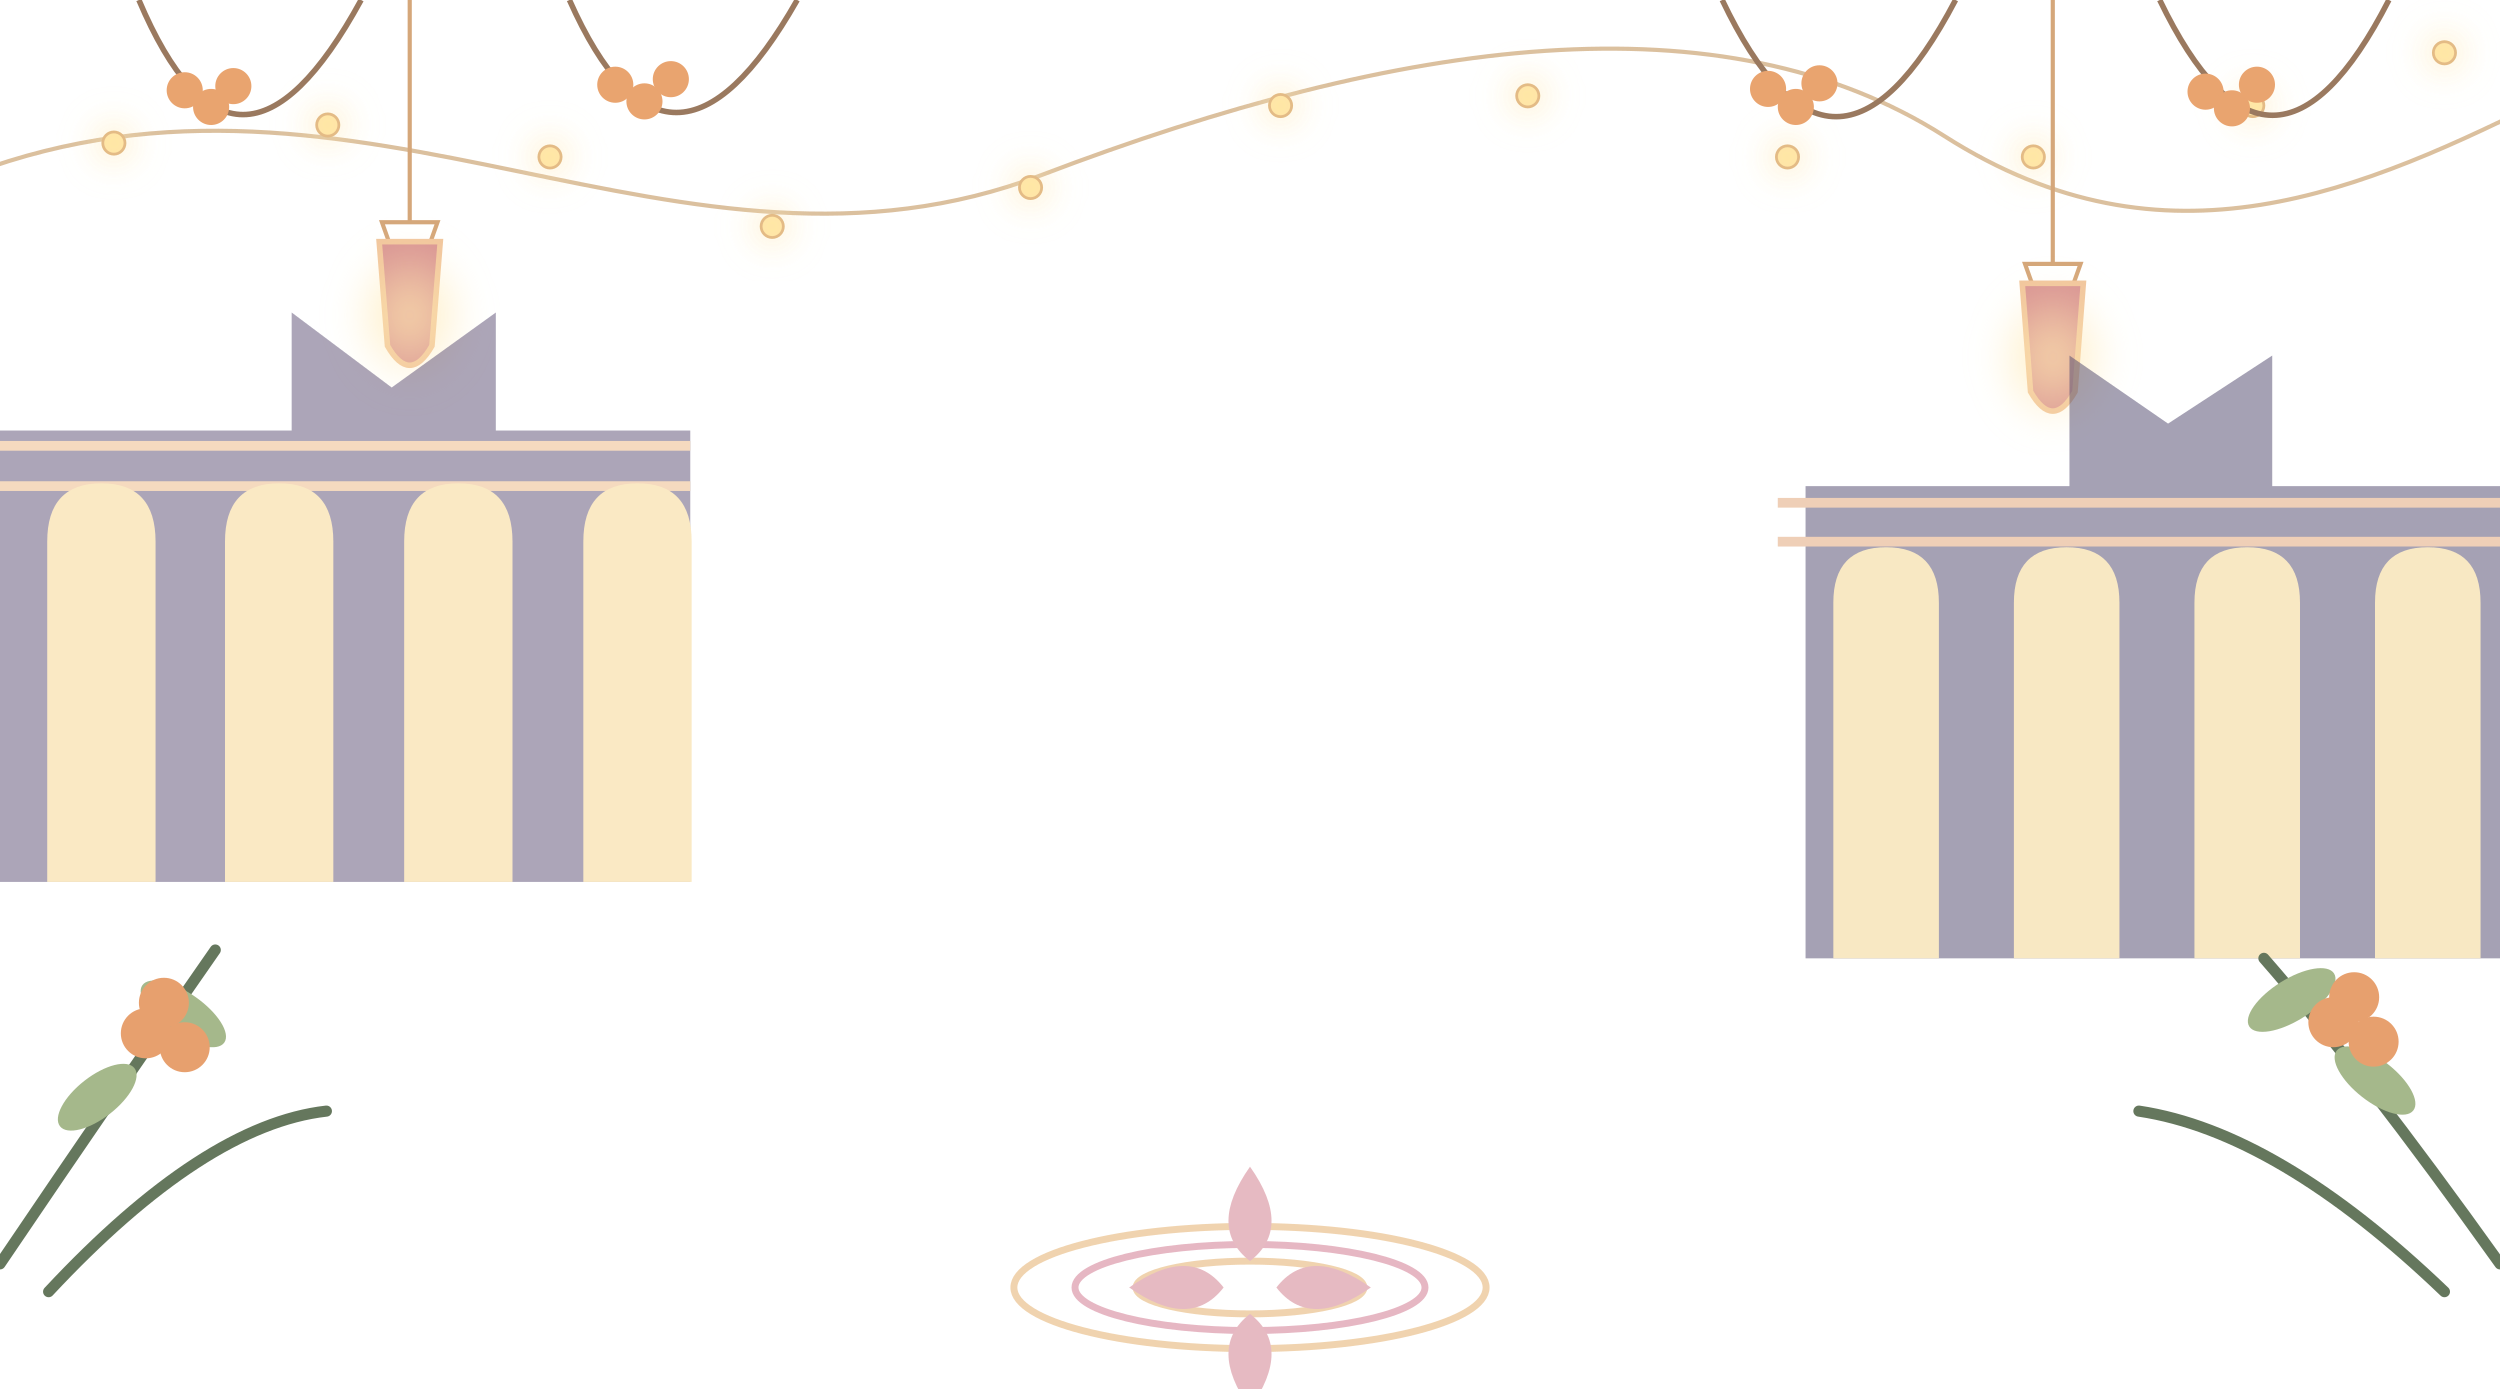
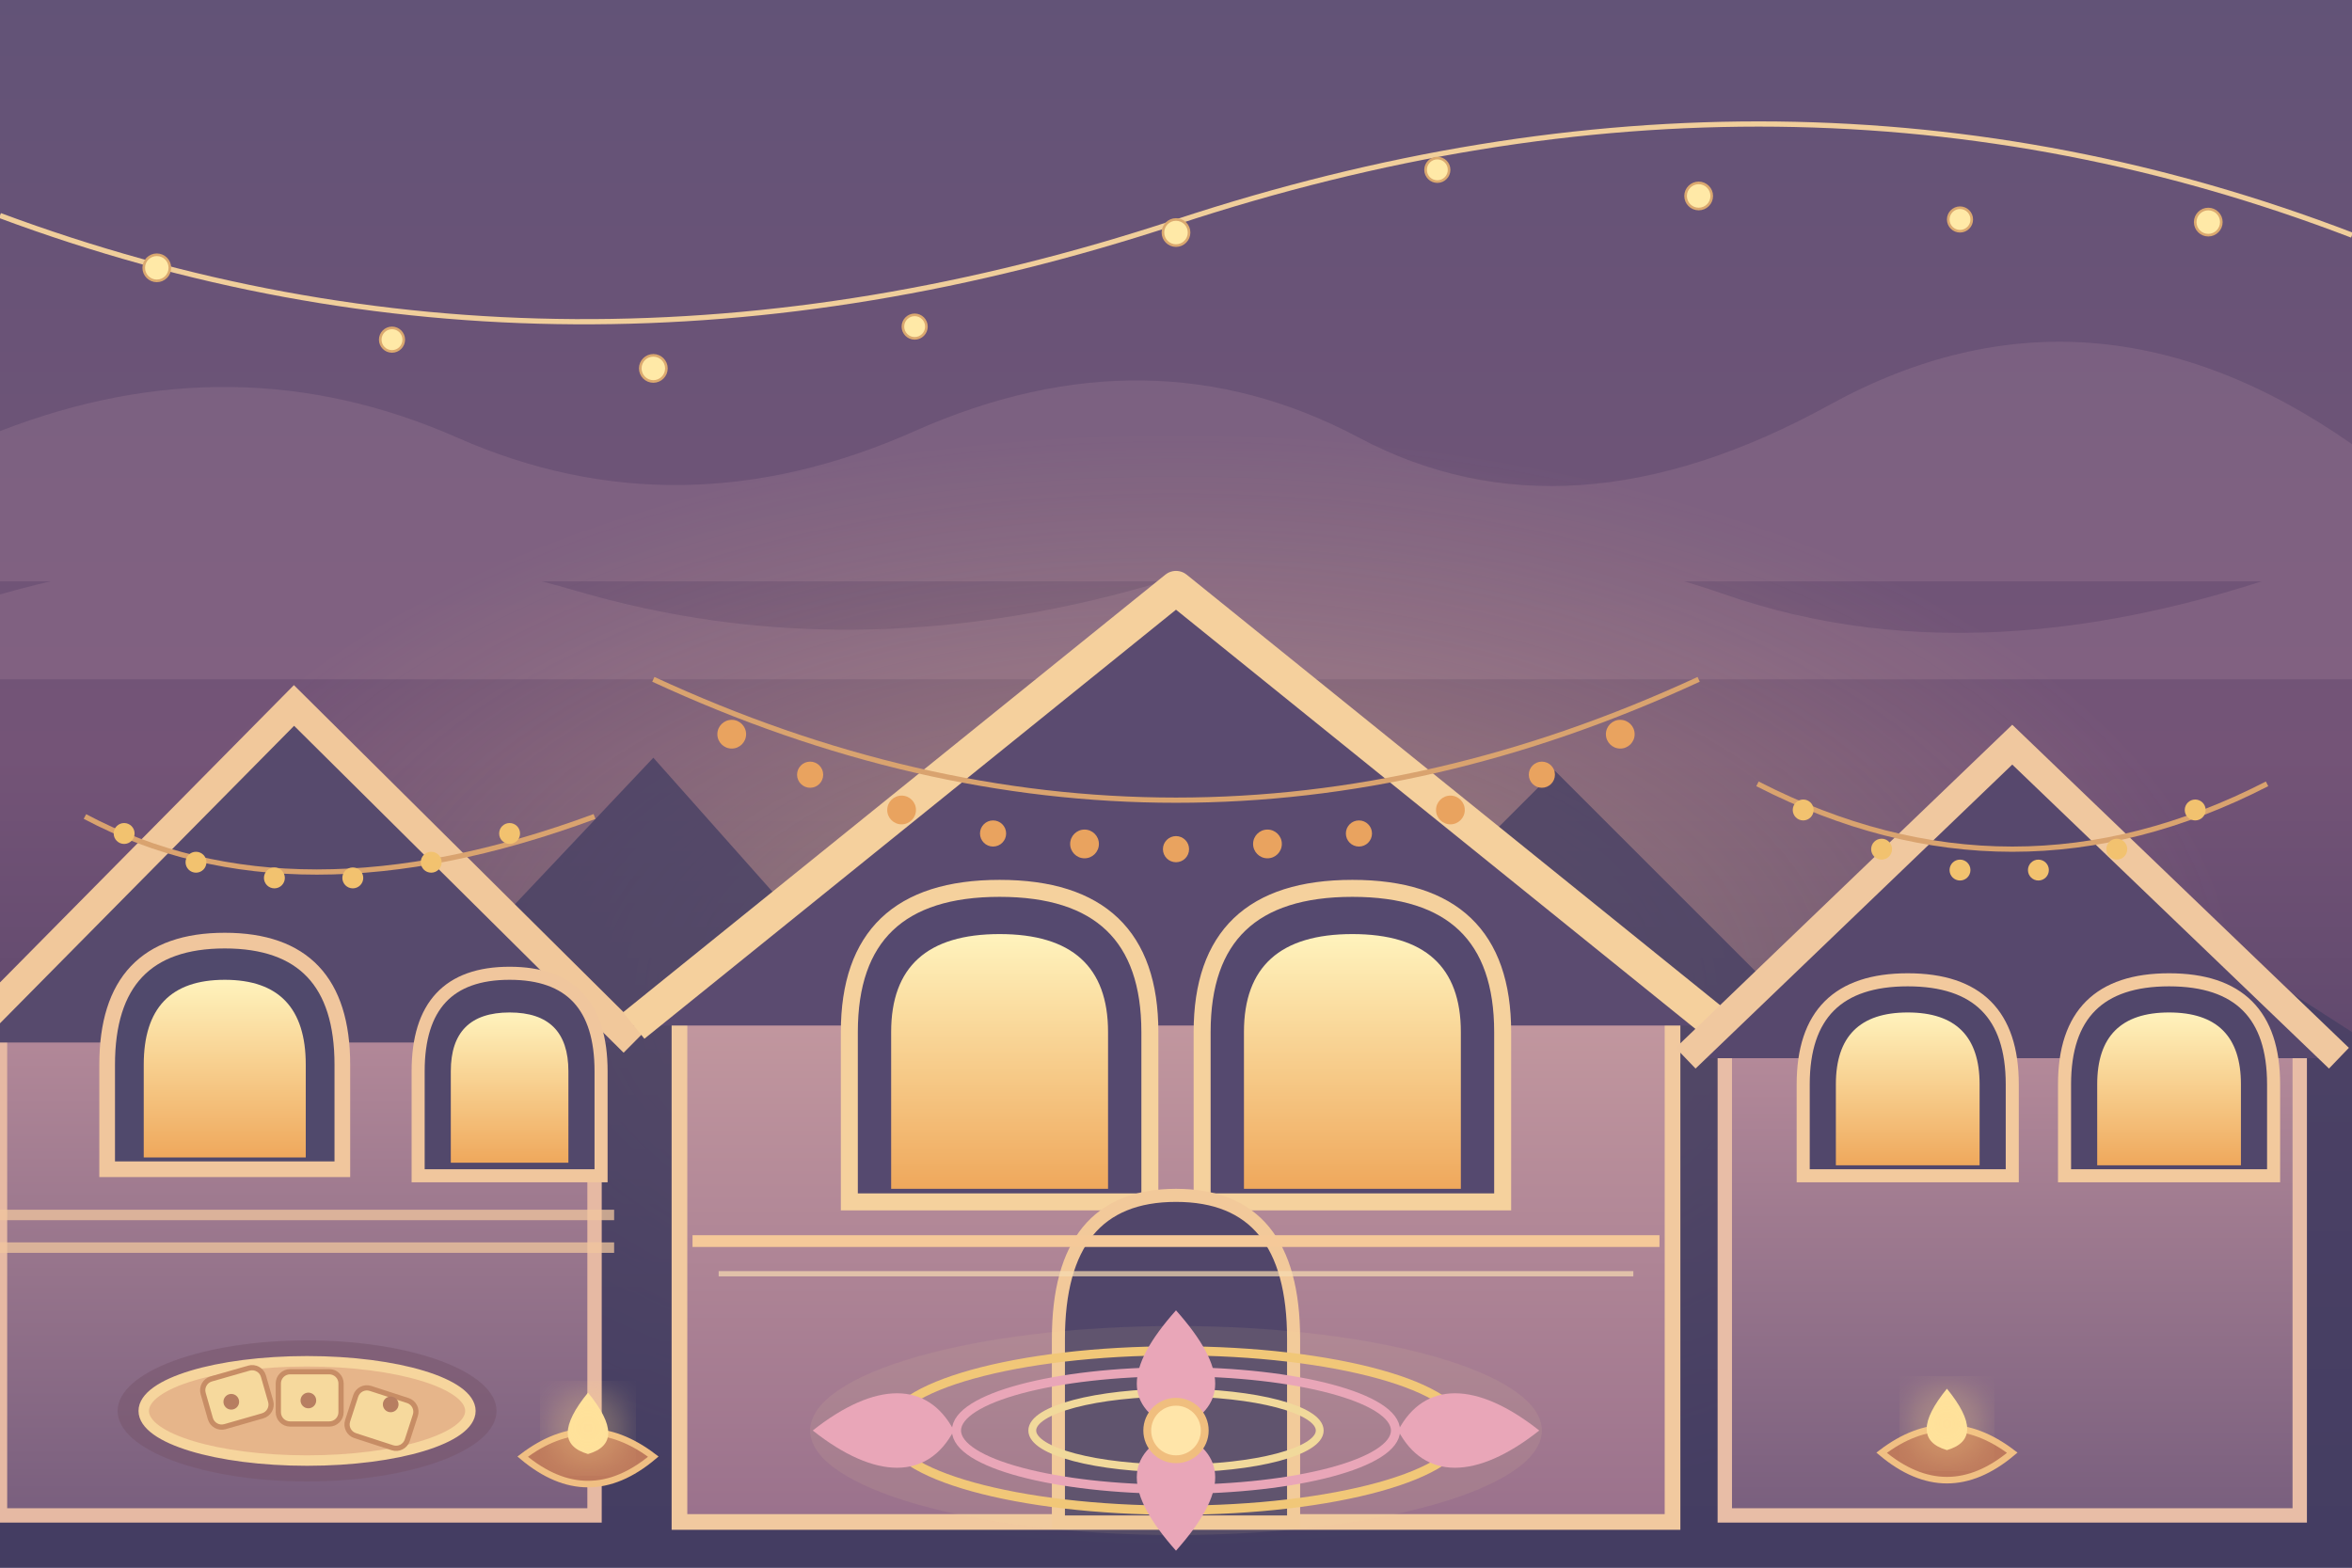
- <svg xmlns="http://www.w3.org/2000/svg" width="1800" height="1000" viewBox="0 0 1800 1000" fill="none">
+ <svg xmlns="http://www.w3.org/2000/svg" width="1800" height="1200" viewBox="0 0 1800 1200">
  <defs>
-     <radialGradient id="glow">
-       <stop stop-color="#FFE8B0" stop-opacity=".8" />
-       <stop offset="1" stop-color="#FFE8B0" stop-opacity="0" />
+     <linearGradient id="sky" x2="0" y2="1">
+       <stop stop-color="#625377" />
+       <stop offset=".48" stop-color="#745477" />
+       <stop offset="1" stop-color="#3e365d" />
+     </linearGradient>
+     <linearGradient id="house" x2="0" y2="1">
+       <stop stop-color="#dfb3ac" />
+       <stop offset="1" stop-color="#9a718c" />
+     </linearGradient>
+     <linearGradient id="house2" x2="0" y2="1">
+       <stop stop-color="#d5a1a8" />
+       <stop offset="1" stop-color="#795f7e" />
+     </linearGradient>
+     <linearGradient id="window" x2="0" y2="1">
+       <stop stop-color="#fff3bd" />
+       <stop offset="1" stop-color="#efa85c" />
+     </linearGradient>
+     <radialGradient id="warm">
+       <stop stop-color="#f9d993" stop-opacity=".38" />
+       <stop offset="1" stop-color="#f9d993" stop-opacity="0" />
    </radialGradient>
-     <linearGradient id="lamp" x1="0" y1="0" x2="0" y2="1">
-       <stop stop-color="#F6C58C" />
-       <stop offset="1" stop-color="#B16C68" />
-     </linearGradient>
-     <filter id="blur">
-       <feGaussianBlur stdDeviation="11" />
+     <filter id="glow">
+       <feGaussianBlur stdDeviation="12" />
    </filter>
  </defs>
-   <path d="M-20 125C260 20 490 225 750 126s490-130 650-28 300 40 440-30" stroke="#CDA779" stroke-width="3" opacity=".72" />
-   <g fill="#FFE5A2" stroke="#DAAB77" stroke-width="2">
-     <circle cx="82" cy="103" r="8" />
-     <circle cx="236" cy="90" r="8" />
-     <circle cx="396" cy="113" r="8" />
-     <circle cx="556" cy="163" r="8" />
-     <circle cx="742" cy="135" r="8" />
-     <circle cx="922" cy="76" r="8" />
-     <circle cx="1100" cy="69" r="8" />
-     <circle cx="1287" cy="113" r="8" />
-     <circle cx="1464" cy="113" r="8" />
-     <circle cx="1622" cy="76" r="8" />
-     <circle cx="1760" cy="38" r="8" />
+   <rect width="1800" height="1200" fill="url(#sky)" />
+   <ellipse cx="900" cy="760" rx="820" ry="430" fill="url(#warm)" />
+   <g fill="#e9b9c1" opacity=".13">
+     <path d="M0 330 Q180 260 350 335 T700 330 T1040 335 T1400 310 T1800 340 V445 H0Z" />
+     <path d="M0 455 Q230 390 440 452 T880 448 T1320 455 T1800 420 V520 H0Z" />
  </g>
-   <g fill="url(#glow)" filter="url(#blur)" opacity=".9">
-     <circle cx="82" cy="103" r="22" />
-     <circle cx="236" cy="90" r="22" />
-     <circle cx="396" cy="113" r="22" />
-     <circle cx="556" cy="163" r="22" />
-     <circle cx="742" cy="135" r="22" />
-     <circle cx="922" cy="76" r="22" />
-     <circle cx="1100" cy="69" r="22" />
-     <circle cx="1287" cy="113" r="22" />
-     <circle cx="1464" cy="113" r="22" />
-     <circle cx="1622" cy="76" r="22" />
-     <circle cx="1760" cy="38" r="22" />
+   <path d="M0 165 Q430 325 900 170 T1800 180" fill="none" stroke="#f0ce9b" stroke-width="4" />
+   <g fill="#ffe9a7" stroke="#dba96f" stroke-width="2">
+     <circle cx="120" cy="205" r="10" />
+     <circle cx="300" cy="260" r="9" />
+     <circle cx="500" cy="282" r="10" />
+     <circle cx="700" cy="250" r="9" />
+     <circle cx="900" cy="178" r="10" />
+     <circle cx="1100" cy="130" r="9" />
+     <circle cx="1300" cy="150" r="10" />
+     <circle cx="1500" cy="168" r="9" />
+     <circle cx="1690" cy="170" r="10" />
  </g>
-   <path d="M100 0q70 165 160 0M410 0q72 162 164 0M1240 0q80 168 168 0M1555 0q80 166 165 0" stroke="#9A795F" stroke-width="4" />
-   <g fill="#E9A46F">
-     <circle cx="133" cy="65" r="13" />
-     <circle cx="152" cy="77" r="13" />
-     <circle cx="168" cy="62" r="13" />
-     <circle cx="443" cy="61" r="13" />
-     <circle cx="464" cy="73" r="13" />
-     <circle cx="483" cy="57" r="13" />
-     <circle cx="1273" cy="64" r="13" />
-     <circle cx="1293" cy="77" r="13" />
-     <circle cx="1310" cy="60" r="13" />
-     <circle cx="1588" cy="66" r="13" />
-     <circle cx="1607" cy="78" r="13" />
-     <circle cx="1625" cy="61" r="13" />
+   <g fill="#453f63" opacity=".78">
+     <path d="M0 760 L170 600 330 760 500 580 660 760 840 610 1020 760 1190 590 1360 760 1520 610 1800 790 V1200 H0Z" />
  </g>
-   <g stroke="#D5A77A" stroke-width="3">
-     <path d="M295 0v160M275 160h40l-5 14h-30zM1478 0v190M1458 190h40l-5 14h-30z" />
+   <g>
+     <path d="M0 790 L225 570 455 790 V1160 H0Z" fill="url(#house2)" stroke="#e6b9a3" stroke-width="11" />
+     <path d="M-30 798 L225 540 485 798" fill="#574a6d" stroke="#f1c89b" stroke-width="22" />
+     <path d="M82 895 V815 Q82 720 172 720 Q262 720 262 815 V895Z" fill="#50496c" stroke="#f0c69d" stroke-width="12" />
+     <path d="M110 886 V815 Q110 750 172 750 Q234 750 234 815 V886Z" fill="url(#window)" />
+     <path d="M320 900 V820 Q320 745 390 745 Q460 745 460 820 V900Z" fill="#52486b" stroke="#f0c69d" stroke-width="10" />
+     <path d="M345 890 V820 Q345 775 390 775 Q435 775 435 820 V890Z" fill="url(#window)" />
+     <path d="M0 930 H470 M0 955 H470" stroke="#f0c69d" stroke-width="8" opacity=".75" />
  </g>
-   <g fill="#D99594" stroke="#F1C69D" stroke-width="4">
-     <path d="M273 174h44l-6 75q-16 28-32 0z" />
-     <path d="M1456 204h44l-6 78q-16 28-32 0z" />
+   <g>
+     <path d="M520 770 L900 495 1280 770 V1165 H520Z" fill="url(#house)" stroke="#f1c99f" stroke-width="12" />
+     <path d="M485 785 L900 450 1315 785" fill="#5b4b70" stroke="#f5d09d" stroke-width="26" stroke-linejoin="round" />
+     <path d="M650 920 V790 Q650 680 765 680 Q880 680 880 790 V920Z" fill="#55496f" stroke="#f5d19d" stroke-width="13" />
+     <path d="M682 910 V790 Q682 715 765 715 Q848 715 848 790 V910Z" fill="url(#window)" />
+     <path d="M920 920 V790 Q920 680 1035 680 Q1150 680 1150 790 V920Z" fill="#55496f" stroke="#f5d19d" stroke-width="13" />
+     <path d="M952 910 V790 Q952 715 1035 715 Q1118 715 1118 790 V910Z" fill="url(#window)" />
+     <path d="M810 1165 V1025 Q810 915 900 915 Q990 915 990 1025 V1165Z" fill="#51466a" stroke="#f2c99a" stroke-width="10" />
+     <path d="M530 950 H1270" stroke="#f5c999" stroke-width="9" />
+     <path d="M550 975 H1250" stroke="#f7dcb2" stroke-width="4" opacity=".7" />
  </g>
-   <g fill="url(#glow)" filter="url(#blur)">
-     <ellipse cx="295" cy="227" rx="47" ry="56" />
-     <ellipse cx="1478" cy="257" rx="47" ry="56" />
+   <g>
+     <path d="M1320 805 L1540 610 1760 805 V1160 H1320Z" fill="url(#house2)" stroke="#e8bda6" stroke-width="11" />
+     <path d="M1290 810 L1540 570 1790 810" fill="#57486d" stroke="#f0c89f" stroke-width="22" />
+     <path d="M1380 900 V830 Q1380 750 1460 750 Q1540 750 1540 830 V900Z" fill="#51476b" stroke="#f2c99d" stroke-width="10" />
+     <path d="M1405 892 V830 Q1405 775 1460 775 Q1515 775 1515 830 V892Z" fill="url(#window)" />
+     <path d="M1580 900 V830 Q1580 750 1660 750 Q1740 750 1740 830 V900Z" fill="#51476b" stroke="#f2c99d" stroke-width="10" />
+     <path d="M1605 892 V830 Q1605 775 1660 775 Q1715 775 1715 830 V892Z" fill="url(#window)" />
  </g>
-   <g opacity=".68">
-     <path d="M0 635V310h210v-85l72 54 75-54v85h140v325z" fill="#574A70" opacity=".72" />
-     <path d="M0 321h497M0 350h497" stroke="#F0C9A1" stroke-width="7" />
-     <g fill="#F8DFA9">
-       <path d="M34 635V390q0-42 39-42t39 42v245z" />
-       <path d="M162 635V390q0-42 39-42t39 42v245z" />
-       <path d="M291 635V390q0-42 39-42t39 42v245z" />
-       <path d="M420 635V390q0-42 39-42t39 42v245z" />
+   <g stroke="#d9a36f" stroke-width="4" fill="none">
+     <path d="M500 520 Q900 705 1300 520" />
+     <path d="M65 625 Q225 710 455 625" />
+     <path d="M1345 600 Q1540 700 1735 600" />
+   </g>
+   <g fill="#e9a35f">
+     <circle cx="560" cy="562" r="11" />
+     <circle cx="620" cy="593" r="10" />
+     <circle cx="690" cy="620" r="11" />
+     <circle cx="760" cy="638" r="10" />
+     <circle cx="830" cy="646" r="11" />
+     <circle cx="900" cy="650" r="10" />
+     <circle cx="970" cy="646" r="11" />
+     <circle cx="1040" cy="638" r="10" />
+     <circle cx="1110" cy="620" r="11" />
+     <circle cx="1180" cy="593" r="10" />
+     <circle cx="1240" cy="562" r="11" />
+   </g>
+   <g fill="#f2c26f">
+     <circle cx="95" cy="638" r="8" />
+     <circle cx="150" cy="660" r="8" />
+     <circle cx="210" cy="672" r="8" />
+     <circle cx="270" cy="672" r="8" />
+     <circle cx="330" cy="660" r="8" />
+     <circle cx="390" cy="638" r="8" />
+     <circle cx="1380" cy="620" r="8" />
+     <circle cx="1440" cy="650" r="8" />
+     <circle cx="1500" cy="666" r="8" />
+     <circle cx="1560" cy="666" r="8" />
+     <circle cx="1620" cy="650" r="8" />
+     <circle cx="1680" cy="620" r="8" />
+   </g>
+   <g transform="translate(900 1095)">
+     <ellipse rx="280" ry="80" fill="#f5d99c" opacity=".09" />
+     <ellipse rx="220" ry="61" fill="none" stroke="#f1c778" stroke-width="7" />
+     <ellipse rx="168" ry="45" fill="none" stroke="#e9a6b8" stroke-width="7" />
+     <ellipse rx="110" ry="29" fill="none" stroke="#f1d99b" stroke-width="6" />
+     <g fill="#e9a6b8">
+       <path d="M0 -92 C-40 -47 -40 -18 0 0 C40 -18 40 -47 0 -92Z" />
+       <path d="M0 92 C-40 47 -40 18 0 0 C40 18 40 47 0 92Z" />
+       <path d="M-278 0 C-230 -38 -190 -38 -170 0 C-190 38 -230 38 -278 0Z" />
+       <path d="M278 0 C230 -38 190 -38 170 0 C190 38 230 38 278 0Z" />
    </g>
-     <path d="M1300 690V350h190v-94l71 49 75-49v94h164v340z" fill="#4F476C" opacity=".75" />
-     <path d="M1280 362h520M1280 390h520" stroke="#E7B895" stroke-width="7" />
-     <g fill="#F5DDA7">
-       <path d="M1320 690V434q0-40 38-40t38 40v256z" />
-       <path d="M1450 690V434q0-40 38-40t38 40v256z" />
-       <path d="M1580 690V434q0-40 38-40t38 40v256z" />
-       <path d="M1710 690V434q0-40 38-40t38 40v256z" />
+     <circle r="22" fill="#ffe5a9" stroke="#f0be7e" stroke-width="6" />
+   </g>
+   <g transform="translate(235 1080)">
+     <ellipse rx="145" ry="54" fill="#76546a" opacity=".5" />
+     <ellipse rx="125" ry="38" fill="#e6b58a" stroke="#f6d59d" stroke-width="8" />
+     <g fill="#f6d99d" stroke="#c78d65" stroke-width="4">
+       <rect x="-82" y="-22" width="48" height="38" rx="9" transform="rotate(-16 -82 -22)" />
+       <rect x="-22" y="-30" width="48" height="40" rx="9" />
+       <rect x="40" y="-20" width="48" height="38" rx="9" transform="rotate(18 40 -20)" />
    </g>
+     <circle cx="-58" cy="-7" r="6" fill="#b77e61" />
+     <circle cx="1" cy="-8" r="6" fill="#b77e61" />
+     <circle cx="64" cy="-5" r="6" fill="#b77e61" />
  </g>
-   <g stroke="#65775D" stroke-width="8" stroke-linecap="round">
-     <path d="M0 910q88-130 155-226M35 930q112-120 200-130M1800 910q-100-140-170-220M1760 930q-120-115-220-130" />
+   <g>
+     <path d="M1440 1112 Q1490 1074 1540 1112 Q1490 1154 1440 1112Z" fill="#bd795c" stroke="#f0bf83" stroke-width="5" />
+     <path d="M1490 1063 Q1459 1101 1490 1110 Q1521 1101 1490 1063Z" fill="#ffe4a0" />
+     <circle cx="1490" cy="1090" r="30" fill="#ffd98a" opacity=".28" filter="url(#glow)" />
  </g>
-   <g fill="#A5B88B">
-     <ellipse cx="70" cy="790" rx="34" ry="15" transform="rotate(-38 70 790)" />
-     <ellipse cx="132" cy="730" rx="36" ry="15" transform="rotate(35 132 730)" />
-     <ellipse cx="1710" cy="778" rx="35" ry="15" transform="rotate(38 1710 778)" />
-     <ellipse cx="1650" cy="720" rx="36" ry="15" transform="rotate(-32 1650 720)" />
-   </g>
-   <g fill="#E7A06E">
-     <circle cx="105" cy="744" r="18" />
-     <circle cx="133" cy="754" r="18" />
-     <circle cx="118" cy="722" r="18" />
-     <circle cx="1680" cy="736" r="18" />
-     <circle cx="1709" cy="750" r="18" />
-     <circle cx="1695" cy="718" r="18" />
-   </g>
-   <g transform="translate(900 927)" opacity=".65">
-     <ellipse rx="170" ry="44" stroke="#E8BC84" stroke-width="5" />
-     <ellipse rx="126" ry="31" stroke="#D990A3" stroke-width="5" />
-     <ellipse rx="82" ry="19" stroke="#E8BC84" stroke-width="5" />
-     <path d="M0-87q-31 44 0 68 31-24 0-68zM87 0q-44-31-68 0 24 31 68 0zM0 87q31-44 0-68-31 24 0 68zM-87 0q44 31 68 0-24-31-68 0z" fill="#D995A1" />
+   <g>
+     <path d="M400 1115 Q450 1077 500 1115 Q450 1157 400 1115Z" fill="#bd795c" stroke="#f0bf83" stroke-width="5" />
+     <path d="M450 1066 Q419 1104 450 1113 Q481 1104 450 1066Z" fill="#ffe4a0" />
+     <circle cx="450" cy="1093" r="30" fill="#ffd98a" opacity=".28" filter="url(#glow)" />
  </g>
</svg>
